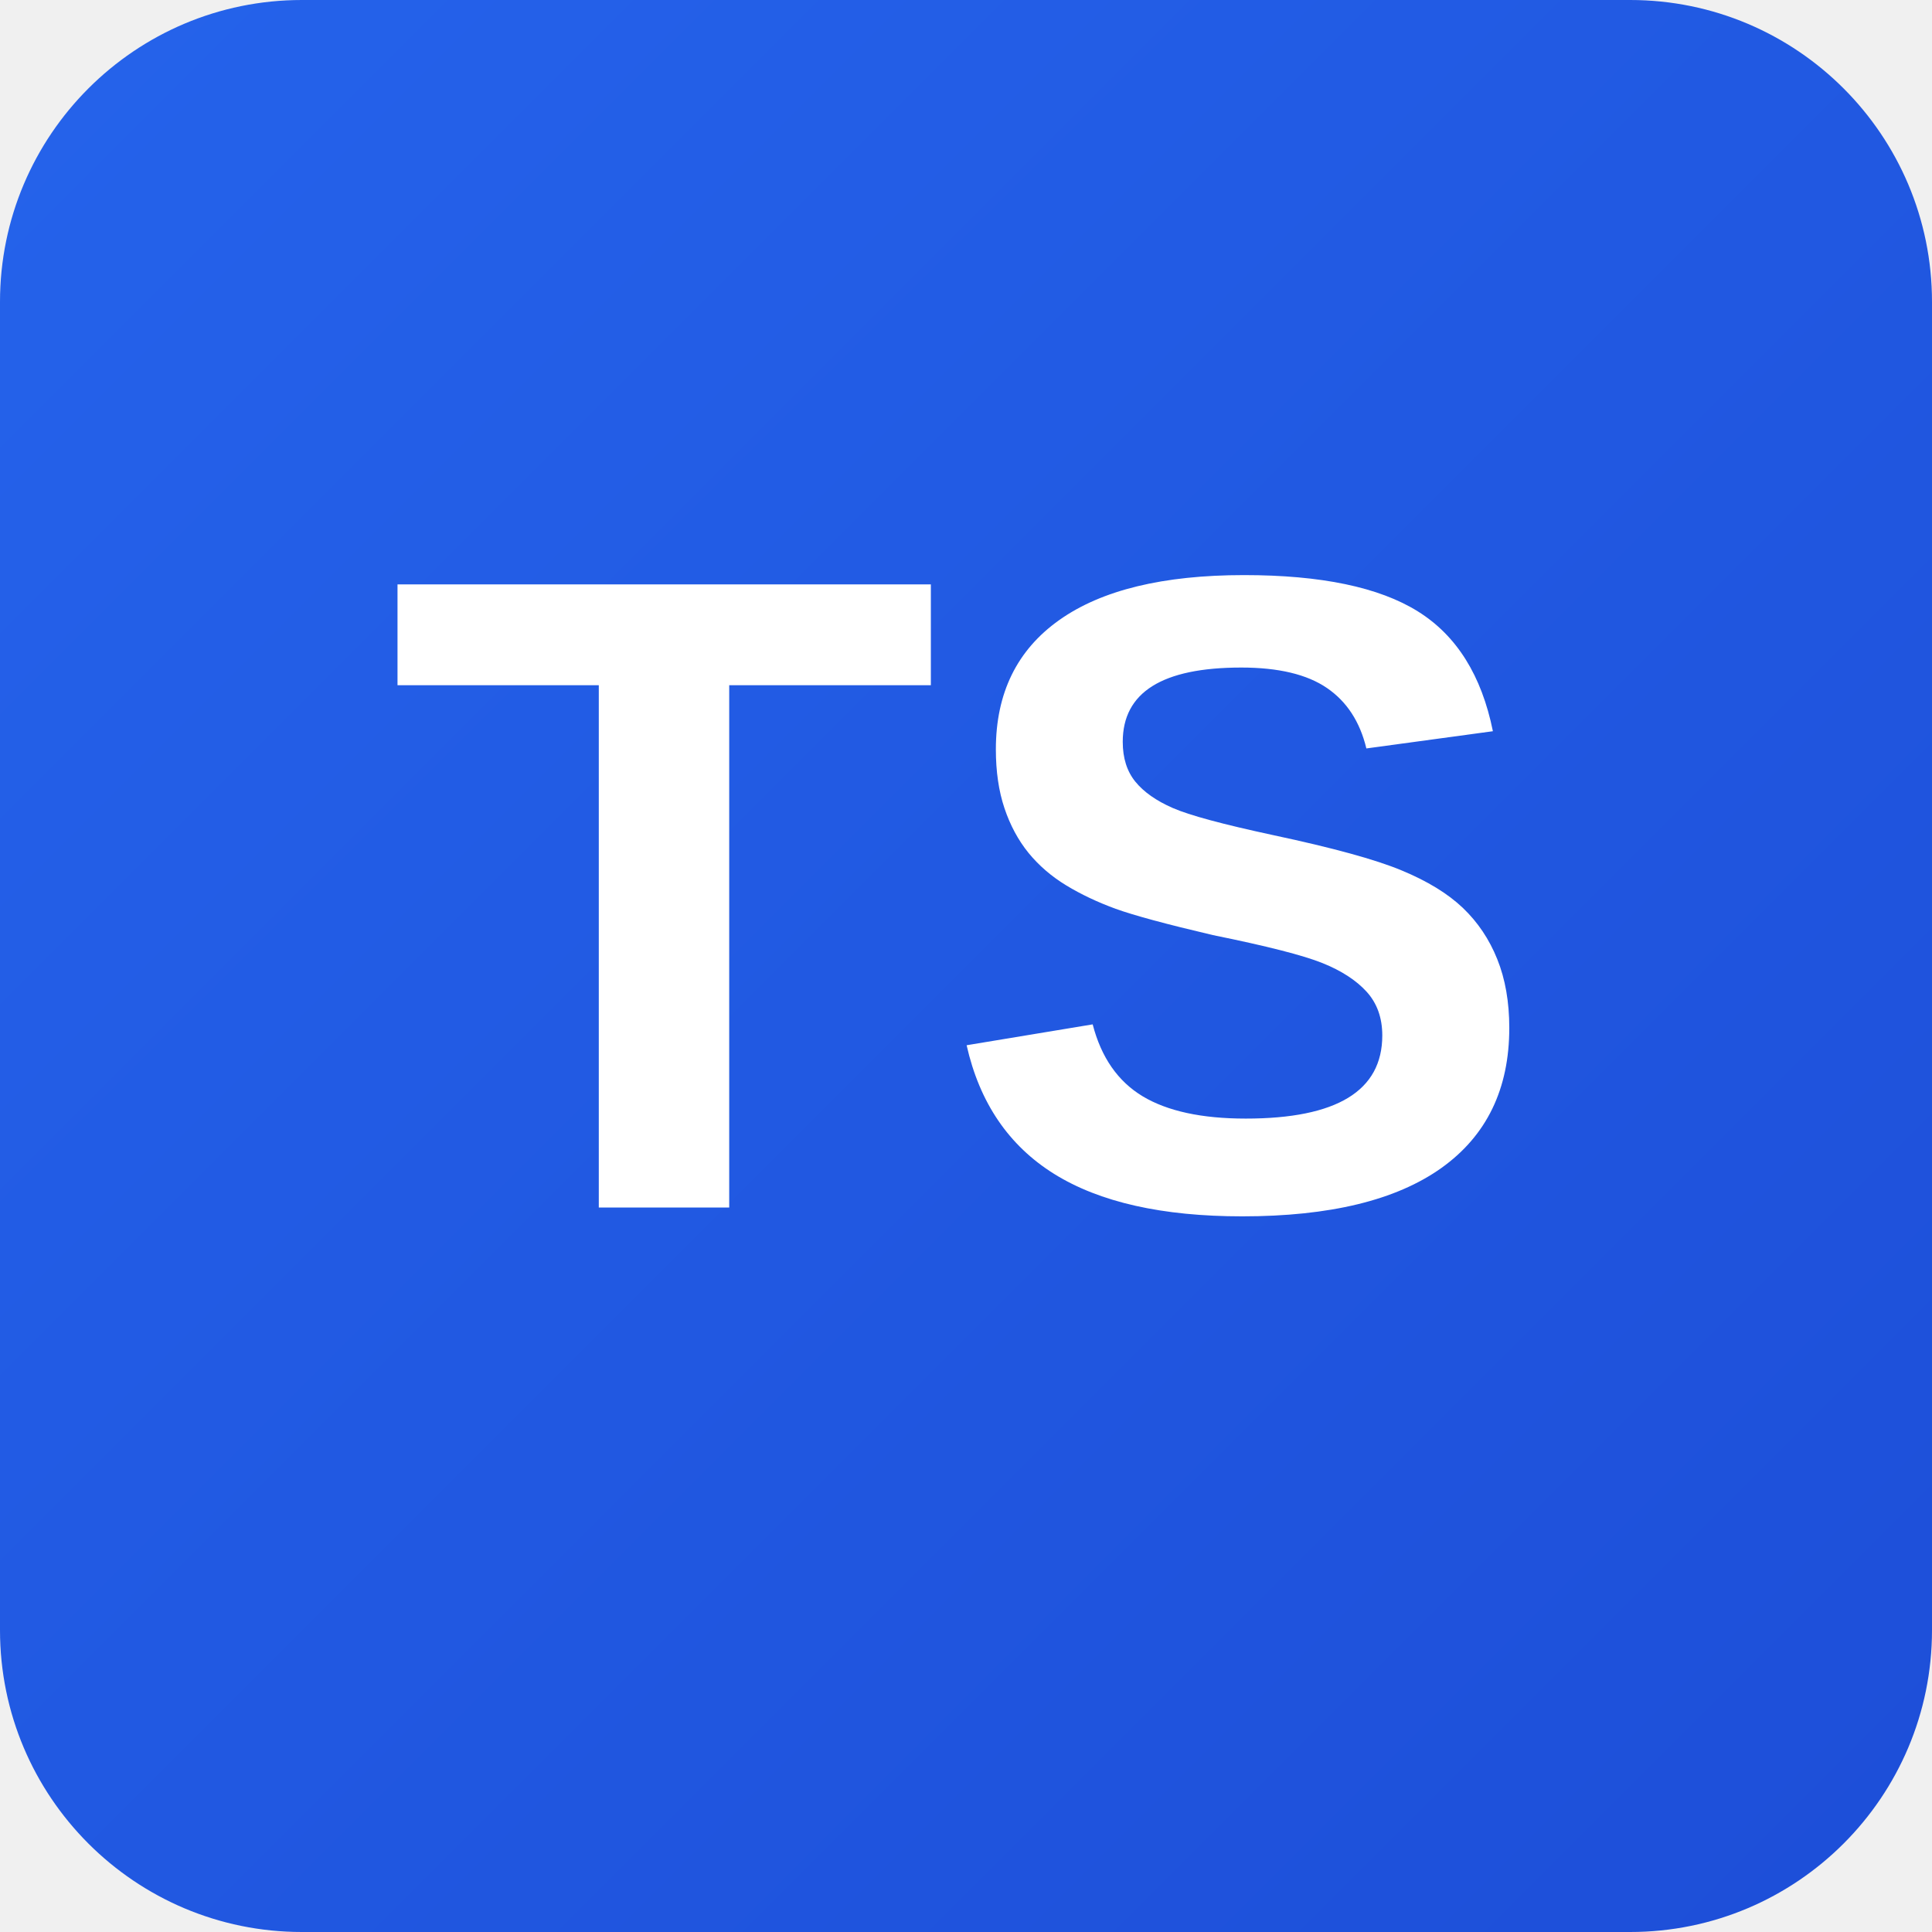
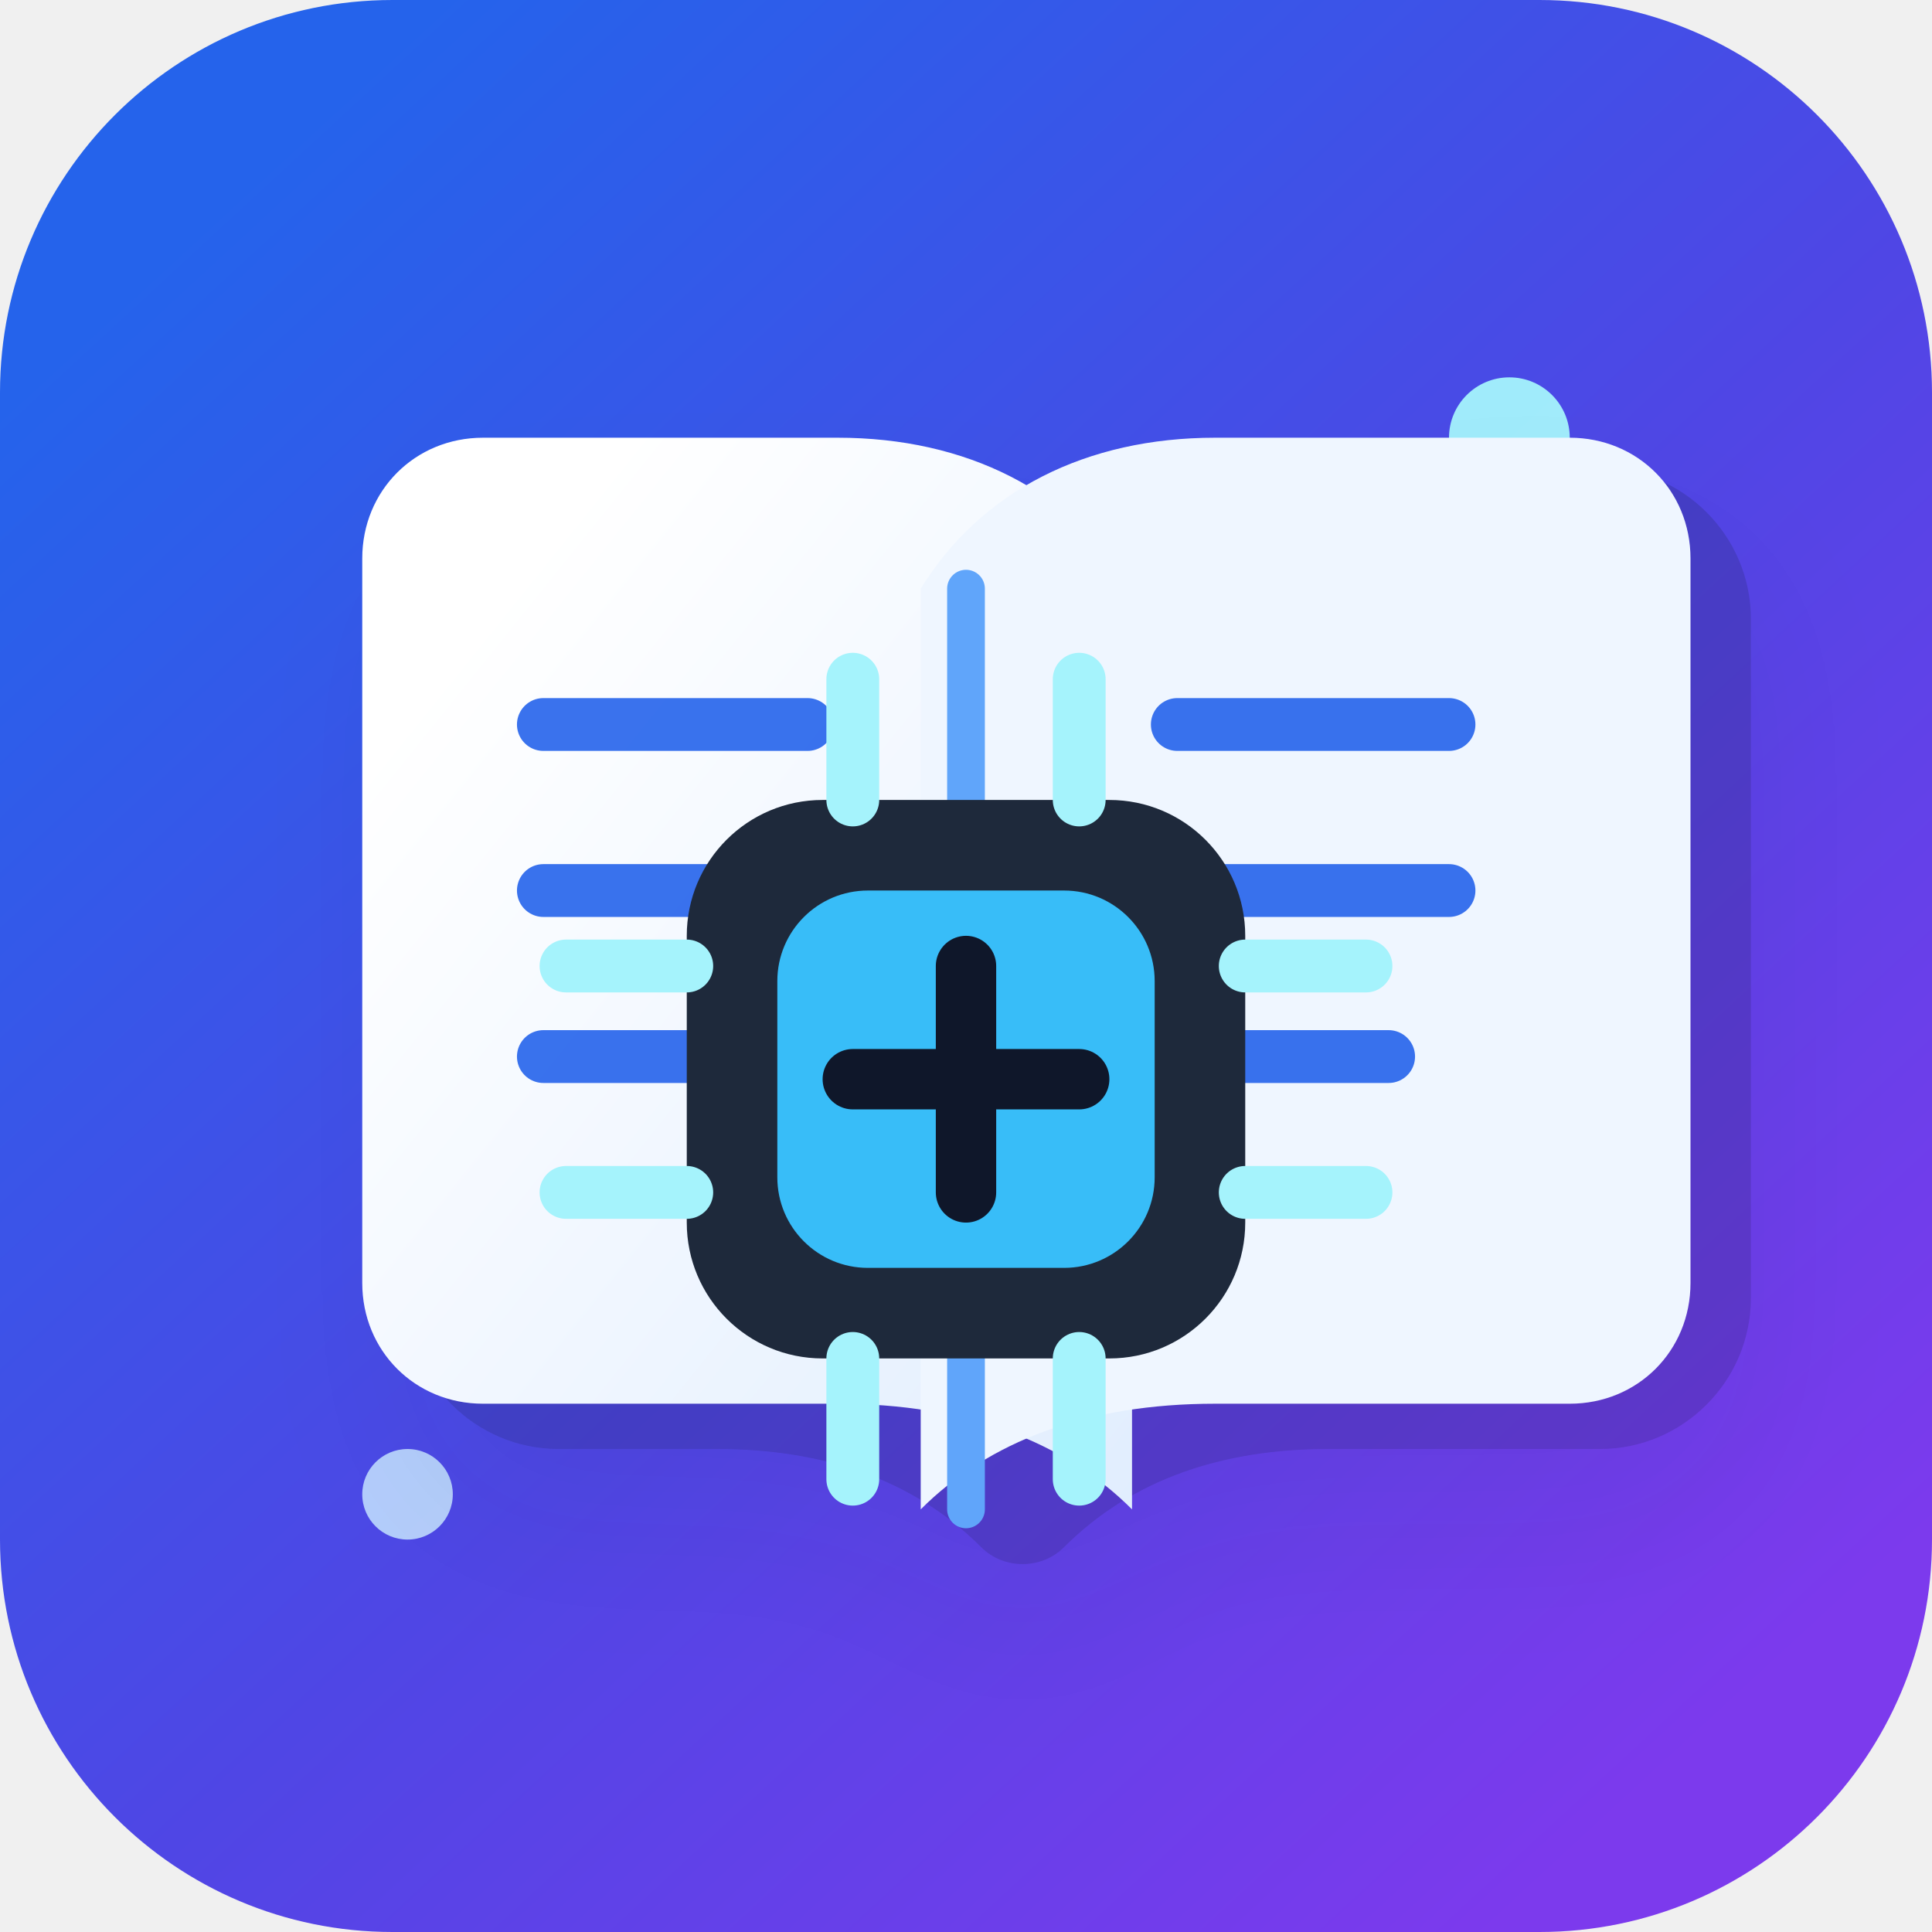
- <svg xmlns="http://www.w3.org/2000/svg" viewBox="0 0 256 256">
+ <svg xmlns="http://www.w3.org/2000/svg" viewBox="0 0 256 256" role="img" aria-label="智学工作台图标">
  <defs>
-     <linearGradient id="bg" x1="0%" y1="0%" x2="100%" y2="100%">
-       <stop offset="0%" style="stop-color:#2563eb" />
-       <stop offset="100%" style="stop-color:#1d4ed8" />
+     <linearGradient id="bg" x1="32" y1="24" x2="224" y2="232" gradientUnits="userSpaceOnUse">
+       <stop offset="0" stop-color="#2563eb" />
+       <stop offset="0.55" stop-color="#4f46e5" />
+       <stop offset="1" stop-color="#7c3aed" />
    </linearGradient>
+     <linearGradient id="page" x1="62" y1="84" x2="194" y2="190" gradientUnits="userSpaceOnUse">
+       <stop offset="0" stop-color="#ffffff" />
+       <stop offset="1" stop-color="#dbeafe" />
+     </linearGradient>
+     <filter id="shadow" x="-20%" y="-20%" width="140%" height="140%">
+       <feDropShadow dx="0" dy="10" stdDeviation="10" flood-color="#0f172a" flood-opacity="0.28" />
+     </filter>
  </defs>
-   <rect width="256" height="256" rx="40" fill="url(#bg)" />
-   <text x="128" y="160" font-family="Arial, sans-serif" font-size="120" font-weight="bold" fill="white" text-anchor="middle">TS</text>
+   <rect width="256" height="256" rx="52" fill="url(#bg)" />
+   <circle cx="200" cy="58" r="8" fill="#a5f3fc" opacity="0.95" />
+   <circle cx="54" cy="198" r="6" fill="#bfdbfe" opacity="0.9" />
+   <path d="M54 82c0-11 9-20 20-20h45c18 0 32 7 41 20 9-13 23-20 41-20h11c11 0 20 9 20 20v90c0 11-9 20-20 20h-36c-14 0-26 4-35 13-3 3-8 3-11 0-9-9-21-13-35-13H74c-11 0-20-9-20-20V82z" fill="#0f172a" opacity="0.18" filter="url(#shadow)" />
+   <path d="M48 74c0-9 7-16 16-16h47c17 0 31 7 39 20v122c-9-9-22-14-39-14H64c-9 0-16-7-16-16V74z" fill="url(#page)" />
+   <path d="M208 58c9 0 16 7 16 16v96c0 9-7 16-16 16h-47c-17 0-30 5-39 14V78c8-13 22-20 39-20h47z" fill="#eff6ff" />
+   <path d="M128 78v122" stroke="#60a5fa" stroke-width="5" stroke-linecap="round" />
+   <path d="M72 96h35M72 118h35M72 140h28M156 96h36M156 118h36M156 140h28" stroke="#2563eb" stroke-width="7" stroke-linecap="round" opacity="0.9" />
+   <rect x="91" y="106" width="74" height="74" rx="18" fill="#1e293b" />
+   <rect x="103" y="118" width="50" height="50" rx="12" fill="#38bdf8" />
+   <path d="M113 143h30M128 128v30" stroke="#0f172a" stroke-width="8" stroke-linecap="round" />
+   <path d="M91 128H75M91 158H75M181 128h-16M181 158h-16M113 106V90M143 106V90M113 196v-16M143 196v-16" stroke="#a5f3fc" stroke-width="7" stroke-linecap="round" />
</svg>
